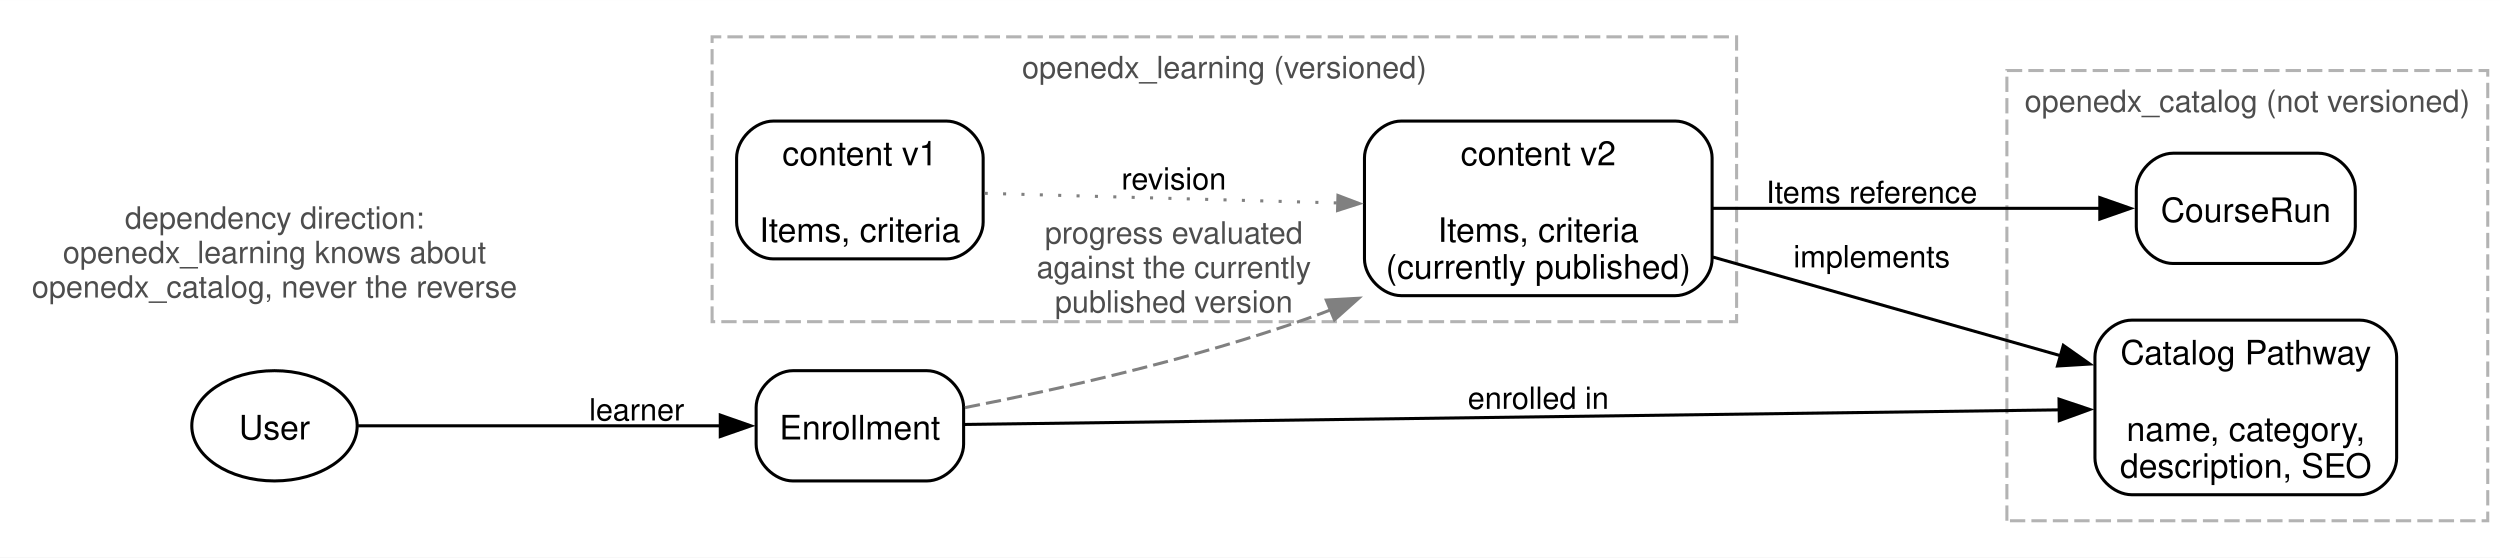
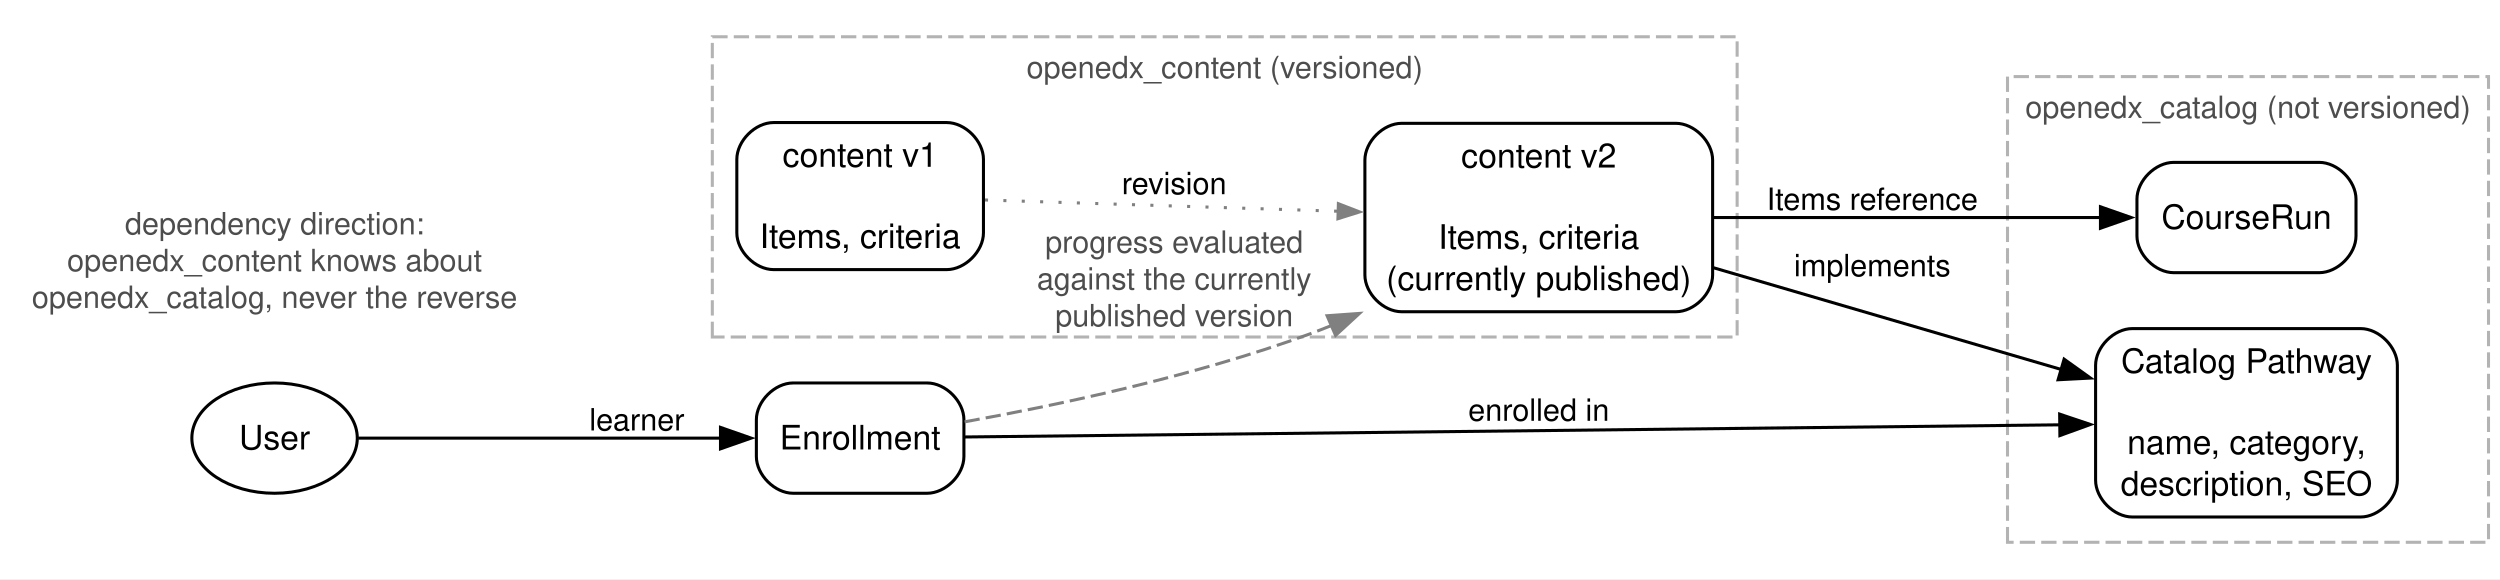
- <svg xmlns="http://www.w3.org/2000/svg" width="816pt" height="182pt" viewBox="0.00 0.00 816.25 182.00">
-   <g id="graph0" class="graph" transform="scale(1 1) rotate(0) translate(4 178)">
-     <polygon fill="white" stroke="none" points="-4,4 -4,-178 812.25,-178 812.25,4 -4,4" />
+ <svg xmlns="http://www.w3.org/2000/svg" width="816pt" height="189pt" viewBox="0.00 0.00 816.00 189.00">
+   <g id="graph0" class="graph" transform="scale(1 1) rotate(0) translate(4 185)">
+     <polygon fill="white" stroke="none" points="-4,4 -4,-185 812.25,-185 812.25,4 -4,4" />
    <g id="clust1" class="cluster">
-       <polygon fill="none" stroke="#b3b3b3" stroke-dasharray="5,2" points="651.25,-8 651.25,-155 808.25,-155 808.25,-8 651.25,-8" />
-       <text text-anchor="middle" x="729.75" y="-141.5" font-family="Helvetica,sans-Serif" font-size="10.00" fill="#4d4d4d">openedx_catalog (not versioned)</text>
+       <polygon fill="none" stroke="#b3b3b3" stroke-dasharray="5,2" points="651.25,-8 651.25,-160 808.25,-160 808.25,-8 651.25,-8" />
+       <text xml:space="preserve" text-anchor="middle" x="729.75" y="-146.5" font-family="Helvetica,sans-Serif" font-size="10.00" fill="#4d4d4d">openedx_catalog (not versioned)</text>
    </g>
    <g id="clust2" class="cluster">
-       <polygon fill="none" stroke="#b3b3b3" stroke-dasharray="5,2" points="228.5,-73 228.5,-166 563,-166 563,-73 228.5,-73" />
-       <text text-anchor="middle" x="395.75" y="-152.5" font-family="Helvetica,sans-Serif" font-size="10.00" fill="#4d4d4d">openedx_learning (versioned)</text>
+       <polygon fill="none" stroke="#b3b3b3" stroke-dasharray="5,2" points="228.5,-75 228.5,-173 563,-173 563,-75 228.5,-75" />
+       <text xml:space="preserve" text-anchor="middle" x="395.75" y="-159.5" font-family="Helvetica,sans-Serif" font-size="10.00" fill="#4d4d4d">openedx_content (versioned)</text>
    </g>
    <g id="node1" class="node">
-       <path fill="none" stroke="black" d="M766.5,-73.5C766.5,-73.5 692,-73.5 692,-73.5 686,-73.5 680,-67.5 680,-61.5 680,-61.5 680,-28.5 680,-28.5 680,-22.5 686,-16.5 692,-16.5 692,-16.5 766.5,-16.5 766.5,-16.5 772.5,-16.5 778.5,-22.5 778.5,-28.5 778.5,-28.5 778.5,-61.5 778.5,-61.5 778.5,-67.5 772.5,-73.5 766.5,-73.5" />
-       <text text-anchor="middle" x="729.25" y="-59.05" font-family="Helvetica,sans-Serif" font-size="11.00">Catalog Pathway</text>
-       <text text-anchor="middle" x="729.25" y="-34.05" font-family="Helvetica,sans-Serif" font-size="11.00">name, category,</text>
-       <text text-anchor="middle" x="729.25" y="-22.05" font-family="Helvetica,sans-Serif" font-size="11.00">description, SEO</text>
+       <path fill="none" stroke="black" d="M766.5,-77.75C766.5,-77.75 692,-77.75 692,-77.75 686,-77.75 680,-71.75 680,-65.75 680,-65.75 680,-28.25 680,-28.25 680,-22.25 686,-16.25 692,-16.25 692,-16.25 766.5,-16.25 766.5,-16.25 772.5,-16.25 778.5,-22.25 778.5,-28.25 778.5,-28.25 778.5,-65.75 778.5,-65.75 778.5,-71.75 772.5,-77.75 766.5,-77.75" />
+       <text xml:space="preserve" text-anchor="middle" x="729.25" y="-63.3" font-family="Helvetica,sans-Serif" font-size="11.00">Catalog Pathway</text>
+       <text xml:space="preserve" text-anchor="middle" x="729.25" y="-36.8" font-family="Helvetica,sans-Serif" font-size="11.00">name, category,</text>
+       <text xml:space="preserve" text-anchor="middle" x="729.25" y="-23.3" font-family="Helvetica,sans-Serif" font-size="11.00">description, SEO</text>
    </g>
    <g id="node2" class="node">
-       <path fill="none" stroke="black" d="M753,-128C753,-128 705.5,-128 705.5,-128 699.5,-128 693.5,-122 693.5,-116 693.5,-116 693.5,-104 693.5,-104 693.5,-98 699.5,-92 705.5,-92 705.5,-92 753,-92 753,-92 759,-92 765,-98 765,-104 765,-104 765,-116 765,-116 765,-122 759,-128 753,-128" />
-       <text text-anchor="middle" x="729.25" y="-105.55" font-family="Helvetica,sans-Serif" font-size="11.00">CourseRun</text>
+       <path fill="none" stroke="black" d="M753,-132C753,-132 705.5,-132 705.5,-132 699.5,-132 693.5,-126 693.5,-120 693.5,-120 693.5,-108 693.5,-108 693.5,-102 699.5,-96 705.5,-96 705.5,-96 753,-96 753,-96 759,-96 765,-102 765,-108 765,-108 765,-120 765,-120 765,-126 759,-132 753,-132" />
+       <text xml:space="preserve" text-anchor="middle" x="729.25" y="-110.3" font-family="Helvetica,sans-Serif" font-size="11.00">CourseRun</text>
    </g>
    <g id="node3" class="node">
-       <path fill="none" stroke="black" d="M305,-138.5C305,-138.5 248.5,-138.5 248.5,-138.5 242.5,-138.5 236.5,-132.5 236.5,-126.5 236.5,-126.5 236.5,-105.5 236.5,-105.5 236.5,-99.5 242.5,-93.5 248.5,-93.5 248.5,-93.5 305,-93.5 305,-93.5 311,-93.5 317,-99.5 317,-105.5 317,-105.5 317,-126.5 317,-126.5 317,-132.5 311,-138.5 305,-138.5" />
-       <text text-anchor="middle" x="276.75" y="-124.05" font-family="Helvetica,sans-Serif" font-size="11.00">content v1</text>
-       <text text-anchor="middle" x="276.75" y="-99.05" font-family="Helvetica,sans-Serif" font-size="11.00">Items, criteria</text>
+       <path fill="none" stroke="black" d="M305,-145C305,-145 248.5,-145 248.5,-145 242.5,-145 236.5,-139 236.5,-133 236.5,-133 236.5,-109 236.5,-109 236.5,-103 242.5,-97 248.5,-97 248.5,-97 305,-97 305,-97 311,-97 317,-103 317,-109 317,-109 317,-133 317,-133 317,-139 311,-145 305,-145" />
+       <text xml:space="preserve" text-anchor="middle" x="276.75" y="-130.55" font-family="Helvetica,sans-Serif" font-size="11.00">content v1</text>
+       <text xml:space="preserve" text-anchor="middle" x="276.75" y="-104.05" font-family="Helvetica,sans-Serif" font-size="11.00">Items, criteria</text>
    </g>
    <g id="node4" class="node">
-       <path fill="none" stroke="black" d="M543,-138.5C543,-138.5 453.5,-138.5 453.5,-138.5 447.5,-138.5 441.5,-132.5 441.5,-126.5 441.5,-126.5 441.5,-93.5 441.5,-93.5 441.5,-87.5 447.5,-81.5 453.5,-81.5 453.5,-81.5 543,-81.5 543,-81.5 549,-81.5 555,-87.5 555,-93.5 555,-93.5 555,-126.5 555,-126.5 555,-132.5 549,-138.5 543,-138.5" />
-       <text text-anchor="middle" x="498.25" y="-124.05" font-family="Helvetica,sans-Serif" font-size="11.00">content v2</text>
-       <text text-anchor="middle" x="498.25" y="-99.05" font-family="Helvetica,sans-Serif" font-size="11.00">Items, criteria</text>
-       <text text-anchor="middle" x="498.25" y="-87.05" font-family="Helvetica,sans-Serif" font-size="11.00">(currently published)</text>
+       <path fill="none" stroke="black" d="M543,-144.75C543,-144.75 453.5,-144.75 453.5,-144.75 447.5,-144.75 441.5,-138.75 441.5,-132.75 441.5,-132.75 441.5,-95.25 441.5,-95.25 441.5,-89.25 447.5,-83.25 453.5,-83.25 453.5,-83.25 543,-83.25 543,-83.25 549,-83.25 555,-89.25 555,-95.25 555,-95.25 555,-132.75 555,-132.75 555,-138.75 549,-144.75 543,-144.75" />
+       <text xml:space="preserve" text-anchor="middle" x="498.25" y="-130.3" font-family="Helvetica,sans-Serif" font-size="11.00">content v2</text>
+       <text xml:space="preserve" text-anchor="middle" x="498.25" y="-103.8" font-family="Helvetica,sans-Serif" font-size="11.00">Items, criteria</text>
+       <text xml:space="preserve" text-anchor="middle" x="498.25" y="-90.3" font-family="Helvetica,sans-Serif" font-size="11.00">(currently published)</text>
    </g>
    <g id="edge1" class="edge">
-       <path fill="none" stroke="#808080" stroke-dasharray="1,5" d="M317.5,-114.91C349.66,-114.03 395.58,-112.78 432.96,-111.76" />
-       <polygon fill="#808080" stroke="#808080" points="432.84,-114.21 439.77,-111.57 432.71,-109.31 432.84,-114.21" />
-       <text text-anchor="middle" x="379.25" y="-116.14" font-family="Helvetica,sans-Serif" font-size="10.00">revision</text>
+       <path fill="none" stroke="#808080" stroke-dasharray="1,5" d="M317.5,-119.73C349.66,-118.71 395.58,-117.24 432.96,-116.05" />
+       <polygon fill="#808080" stroke="#808080" points="432.85,-118.51 439.77,-115.83 432.7,-113.61 432.85,-118.51" />
+       <text xml:space="preserve" text-anchor="middle" x="379.25" y="-121.62" font-family="Helvetica,sans-Serif" font-size="10.00">revision</text>
    </g>
    <g id="edge5" class="edge">
-       <path fill="none" stroke="black" d="M555.27,-94.1C589.68,-84.33 633.72,-71.83 668.76,-61.89" />
-       <polygon fill="black" stroke="black" points="669.67,-65.27 678.33,-59.17 667.76,-58.53 669.67,-65.27" />
-       <text text-anchor="middle" x="607.12" y="-90.73" font-family="Helvetica,sans-Serif" font-size="10.00">implements</text>
+       <path fill="none" stroke="black" d="M555.27,-97.61C589.68,-87.54 633.72,-74.66 668.76,-64.41" />
+       <polygon fill="black" stroke="black" points="669.72,-67.77 678.34,-61.6 667.76,-61.05 669.72,-67.77" />
+       <text xml:space="preserve" text-anchor="middle" x="607.12" y="-94.83" font-family="Helvetica,sans-Serif" font-size="10.00">implements</text>
    </g>
    <g id="edge6" class="edge">
-       <path fill="none" stroke="black" d="M555.27,-110C594.1,-110 645.2,-110 681.77,-110" />
-       <polygon fill="black" stroke="black" points="681.59,-113.5 691.59,-110 681.59,-106.5 681.59,-113.5" />
-       <text text-anchor="middle" x="607.12" y="-111.75" font-family="Helvetica,sans-Serif" font-size="10.00">Items reference</text>
+       <path fill="none" stroke="black" d="M555.27,-114C594.1,-114 645.2,-114 681.77,-114" />
+       <polygon fill="black" stroke="black" points="681.59,-117.5 691.59,-114 681.59,-110.5 681.59,-117.5" />
+       <text xml:space="preserve" text-anchor="middle" x="607.12" y="-116.5" font-family="Helvetica,sans-Serif" font-size="10.00">Items reference</text>
    </g>
    <g id="node5" class="node">
-       <ellipse fill="none" stroke="black" cx="85.62" cy="-39" rx="27" ry="18" />
-       <text text-anchor="middle" x="85.62" y="-34.55" font-family="Helvetica,sans-Serif" font-size="11.00">User</text>
+       <ellipse fill="none" stroke="black" cx="85.62" cy="-42" rx="27" ry="18" />
+       <text xml:space="preserve" text-anchor="middle" x="85.62" y="-38.3" font-family="Helvetica,sans-Serif" font-size="11.00">User</text>
    </g>
    <g id="node6" class="node">
-       <path fill="none" stroke="black" d="M298.62,-57C298.62,-57 254.88,-57 254.88,-57 248.88,-57 242.88,-51 242.88,-45 242.88,-45 242.88,-33 242.88,-33 242.88,-27 248.88,-21 254.88,-21 254.88,-21 298.62,-21 298.62,-21 304.62,-21 310.62,-27 310.62,-33 310.62,-33 310.62,-45 310.62,-45 310.62,-51 304.62,-57 298.62,-57" />
-       <text text-anchor="middle" x="276.75" y="-34.55" font-family="Helvetica,sans-Serif" font-size="11.00">Enrollment</text>
+       <path fill="none" stroke="black" d="M298.62,-60C298.62,-60 254.88,-60 254.88,-60 248.88,-60 242.88,-54 242.88,-48 242.88,-48 242.88,-36 242.88,-36 242.88,-30 248.88,-24 254.88,-24 254.88,-24 298.62,-24 298.62,-24 304.62,-24 310.62,-30 310.62,-36 310.62,-36 310.62,-48 310.62,-48 310.62,-54 304.62,-60 298.62,-60" />
+       <text xml:space="preserve" text-anchor="middle" x="276.75" y="-38.3" font-family="Helvetica,sans-Serif" font-size="11.00">Enrollment</text>
    </g>
    <g id="edge2" class="edge">
-       <path fill="none" stroke="black" d="M112.92,-39C143.51,-39 194.51,-39 231.29,-39" />
-       <polygon fill="black" stroke="black" points="231.17,-42.5 241.17,-39 231.17,-35.5 231.17,-42.5" />
-       <text text-anchor="middle" x="203.88" y="-40.75" font-family="Helvetica,sans-Serif" font-size="10.00">learner</text>
+       <path fill="none" stroke="black" d="M112.92,-42C143.51,-42 194.51,-42 231.29,-42" />
+       <polygon fill="black" stroke="black" points="231.17,-45.5 241.17,-42 231.17,-38.5 231.17,-45.5" />
+       <text xml:space="preserve" text-anchor="middle" x="203.88" y="-44.5" font-family="Helvetica,sans-Serif" font-size="10.00">learner</text>
    </g>
    <g id="edge3" class="edge">
-       <path fill="none" stroke="black" d="M310.88,-39.44C386.44,-40.45 572.43,-42.92 668.56,-44.21" />
-       <polygon fill="black" stroke="black" points="668.27,-47.7 678.31,-44.33 668.36,-40.7 668.27,-47.7" />
-       <text text-anchor="middle" x="498.25" y="-44.54" font-family="Helvetica,sans-Serif" font-size="10.00">enrolled in</text>
+       <path fill="none" stroke="black" d="M310.88,-42.37C386.44,-43.21 572.43,-45.27 668.56,-46.34" />
+       <polygon fill="black" stroke="black" points="668.27,-49.83 678.31,-46.45 668.35,-42.83 668.27,-49.83" />
+       <text xml:space="preserve" text-anchor="middle" x="498.25" y="-47.66" font-family="Helvetica,sans-Serif" font-size="10.00">enrolled in</text>
    </g>
    <g id="edge4" class="edge">
-       <path fill="none" stroke="#808080" stroke-dasharray="5,2" d="M311.05,-44.94C340.98,-50.77 385.88,-60.76 423.5,-74.25 425.84,-75.09 428.2,-75.98 430.58,-76.91" />
-       <polygon fill="#808080" stroke="#808080" points="429.03,-80.06 439.61,-80.65 431.7,-73.59 429.03,-80.06" />
-       <text text-anchor="middle" x="379.25" y="-98.5" font-family="Helvetica,sans-Serif" font-size="10.00" fill="#4d4d4d">progress evaluated</text>
-       <text text-anchor="middle" x="379.25" y="-87.25" font-family="Helvetica,sans-Serif" font-size="10.00" fill="#4d4d4d">against the currently</text>
-       <text text-anchor="middle" x="379.25" y="-76" font-family="Helvetica,sans-Serif" font-size="10.00" fill="#4d4d4d">published version</text>
+       <path fill="none" stroke="#808080" stroke-dasharray="5,2" d="M310.84,-47.31C340.83,-52.69 385.95,-62.19 423.5,-76 425.86,-76.87 428.24,-77.8 430.63,-78.77" />
+       <polygon fill="#808080" stroke="#808080" points="429.16,-81.94 439.73,-82.7 431.93,-75.52 429.16,-81.94" />
+       <text xml:space="preserve" text-anchor="middle" x="379.25" y="-102.5" font-family="Helvetica,sans-Serif" font-size="10.00" fill="#4d4d4d">progress evaluated</text>
+       <text xml:space="preserve" text-anchor="middle" x="379.25" y="-90.5" font-family="Helvetica,sans-Serif" font-size="10.00" fill="#4d4d4d">against the currently</text>
+       <text xml:space="preserve" text-anchor="middle" x="379.25" y="-78.5" font-family="Helvetica,sans-Serif" font-size="10.00" fill="#4d4d4d">published version</text>
    </g>
    <g id="node7" class="node">
-       <text text-anchor="middle" x="85.62" y="-103.38" font-family="Helvetica,sans-Serif" font-size="10.00" fill="#4d4d4d">dependency direction:</text>
-       <text text-anchor="middle" x="85.62" y="-92.12" font-family="Helvetica,sans-Serif" font-size="10.00" fill="#4d4d4d">openedx_learning knows about</text>
-       <text text-anchor="middle" x="85.62" y="-80.88" font-family="Helvetica,sans-Serif" font-size="10.00" fill="#4d4d4d">openedx_catalog, never the reverse</text>
+       <text xml:space="preserve" text-anchor="middle" x="85.62" y="-108.5" font-family="Helvetica,sans-Serif" font-size="10.00" fill="#4d4d4d">dependency direction:</text>
+       <text xml:space="preserve" text-anchor="middle" x="85.62" y="-96.5" font-family="Helvetica,sans-Serif" font-size="10.00" fill="#4d4d4d">openedx_content knows about</text>
+       <text xml:space="preserve" text-anchor="middle" x="85.62" y="-84.5" font-family="Helvetica,sans-Serif" font-size="10.00" fill="#4d4d4d">openedx_catalog, never the reverse</text>
    </g>
  </g>
</svg>
